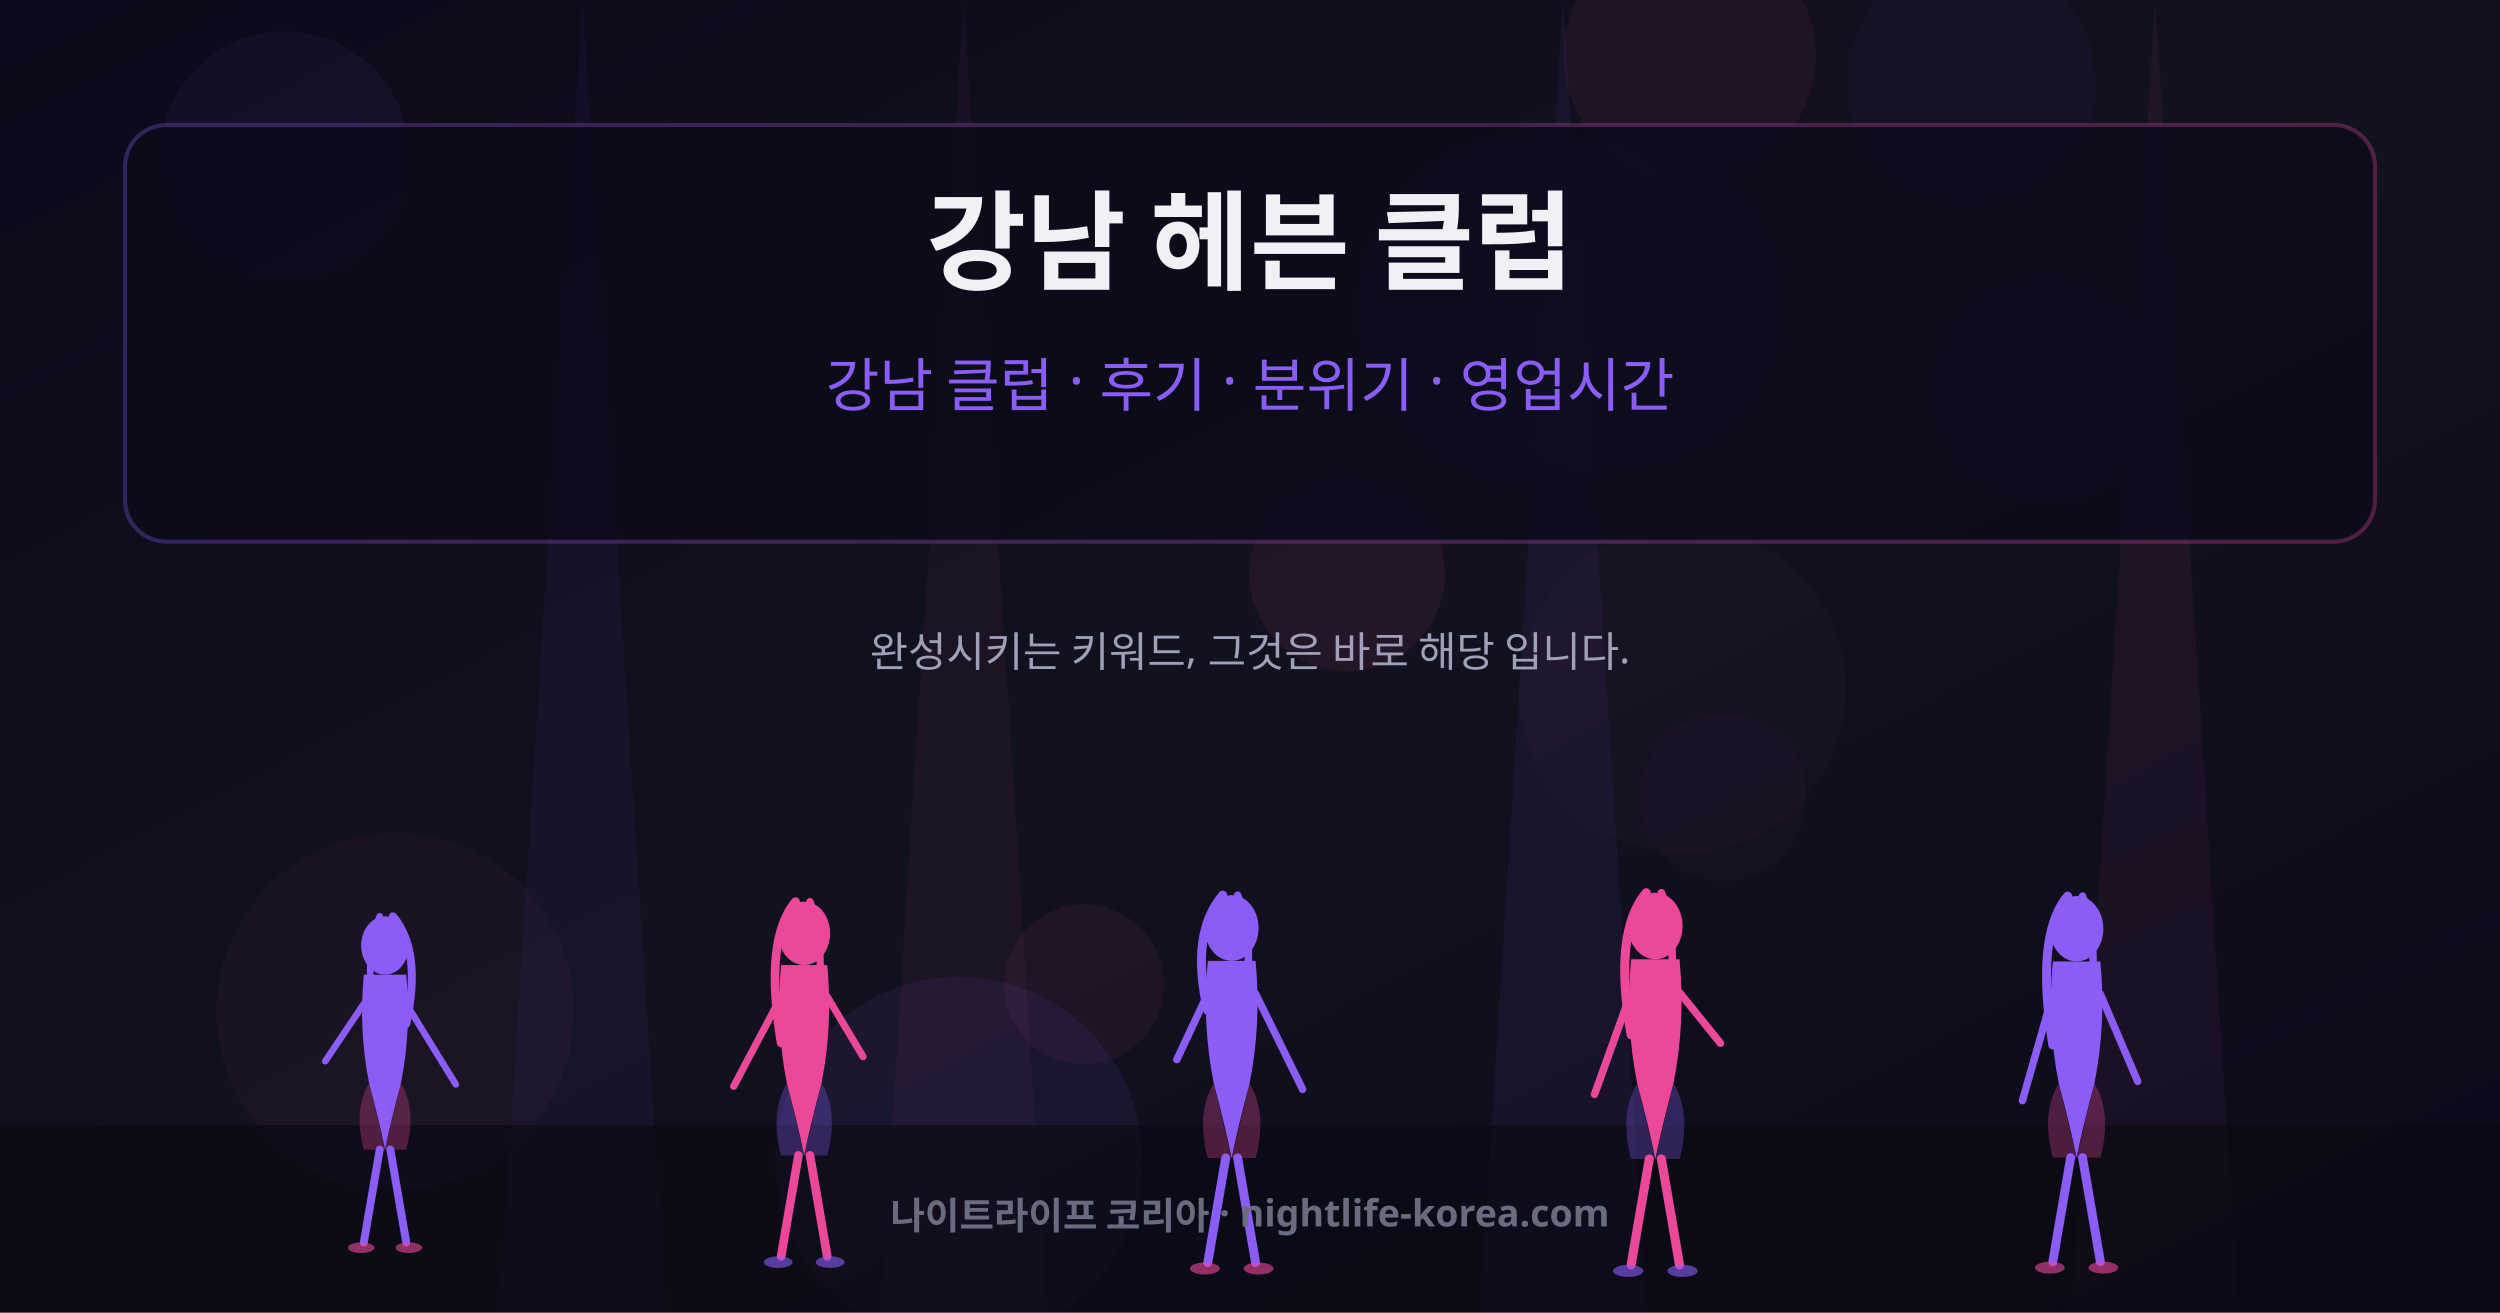
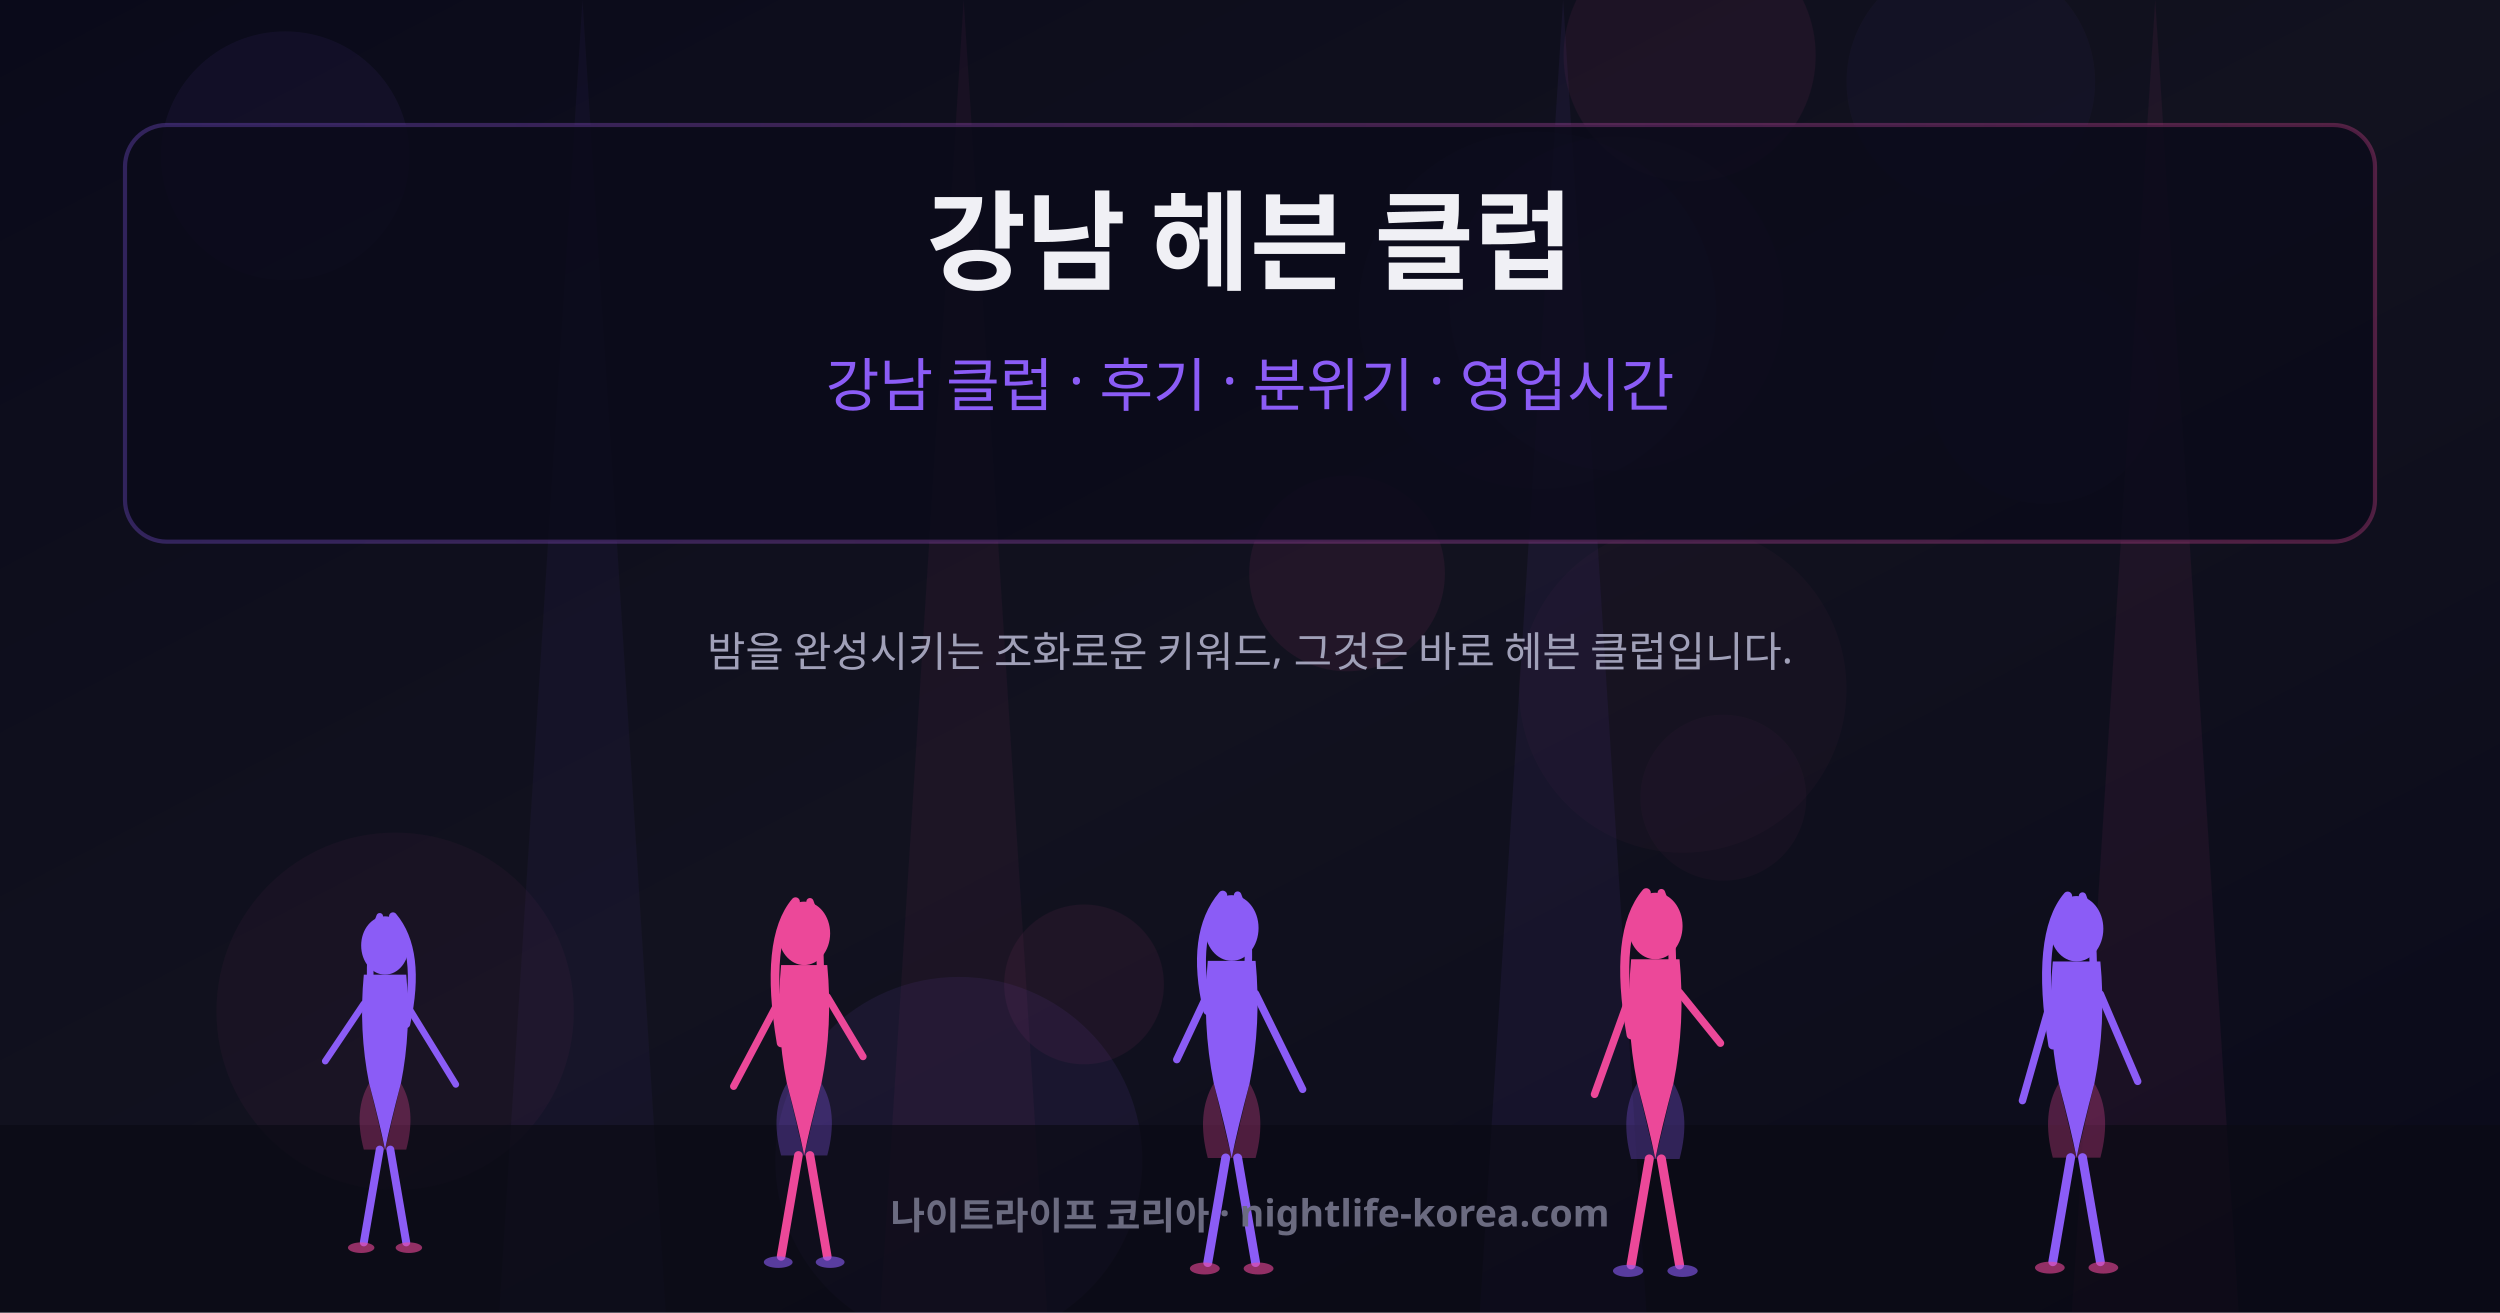
<svg xmlns="http://www.w3.org/2000/svg" viewBox="0 0 1200 630" width="1200" height="630">
  <defs>
    <linearGradient id="ogbg" x1="0%" y1="0%" x2="100%" y2="100%">
      <stop offset="0%" style="stop-color:#0a0a1a" />
      <stop offset="50%" style="stop-color:#12121f" />
      <stop offset="100%" style="stop-color:#0a0a1a" />
    </linearGradient>
    <linearGradient id="ogtxt" x1="0%" y1="0%" x2="100%" y2="0%">
      <stop offset="0%" style="stop-color:#8b5cf6" />
      <stop offset="100%" style="stop-color:#ec4899" />
    </linearGradient>
  </defs>
  <rect width="1200" height="630" fill="url(#ogbg)" />
  <polygon points="279.593,0 239.593,630 319.593,630" fill="#8b5cf6" opacity="0.046" />
  <polygon points="462.56,0 422.56,630 502.56,630" fill="#ec4899" opacity="0.052" />
  <polygon points="750.29,0 710.29,630 790.29,630" fill="#8b5cf6" opacity="0.068" />
  <polygon points="1034.501,0 994.501,630 1074.501,630" fill="#ec4899" opacity="0.063" />
  <circle cx="520.338" cy="472.518" r="38.35" fill="#ec4899" opacity="0.063" />
  <circle cx="136.89" cy="74.768" r="59.691" fill="#8b5cf6" opacity="0.059" />
  <circle cx="646.579" cy="275.239" r="46.979" fill="#ec4899" opacity="0.074" />
  <circle cx="827.203" cy="382.896" r="39.809" fill="#ec4899" opacity="0.035" />
  <circle cx="807.739" cy="330.716" r="78.571" fill="#ec4899" opacity="0.031" />
  <circle cx="460.224" cy="557.028" r="88.101" fill="#8b5cf6" opacity="0.08" />
  <circle cx="946.002" cy="39.27" r="59.666" fill="#8b5cf6" opacity="0.033" />
  <circle cx="981.228" cy="186.816" r="54.842" fill="#8b5cf6" opacity="0.037" />
  <circle cx="189.669" cy="485.427" r="85.758" fill="#ec4899" opacity="0.042" />
  <circle cx="738.03" cy="149.025" r="85.721" fill="#8b5cf6" opacity="0.05" />
  <circle cx="811.033" cy="26.64" r="60.511" fill="#ec4899" opacity="0.064" />
  <circle cx="775.989" cy="145.77" r="80.229" fill="#8b5cf6" opacity="0.058" />
  <rect x="0" y="540" width="1200" height="90" fill="#0a0a14" opacity="0.7" />
  <g transform="translate(184.8123,520) scale(1.272407)">
    <ellipse cx="0" cy="-52" rx="9" ry="11" fill="#8b5cf6" />
    <path d="M3,-63 Q14,-50 8,-22.363" stroke="#8b5cf6" stroke-width="3" fill="none" stroke-linecap="round" />
    <path d="M-2,-63 Q-8,-48 -4,-25.363" stroke="#8b5cf6" stroke-width="2.5" fill="none" stroke-linecap="round" />
    <path d="M-8,-41 Q-10,-20 -6,0 Q-2,15 0,25 Q2,15 6,0 Q10,-20 8,-41 Z" fill="#8b5cf6" />
    <path d="M-6,0 Q-12,10 -8,25 L0,25 Z" fill="#ec4899" opacity="0.3" />
    <path d="M6,0 Q12,10 8,25 L0,25 Z" fill="#ec4899" opacity="0.3" />
    <line x1="-2" y1="25" x2="-8" y2="60" stroke="#8b5cf6" stroke-width="3" stroke-linecap="round" />
    <line x1="2" y1="25" x2="8" y2="60" stroke="#8b5cf6" stroke-width="3" stroke-linecap="round" />
    <ellipse cx="-9" cy="62" rx="5" ry="2" fill="#ec4899" opacity="0.6" />
    <ellipse cx="9" cy="62" rx="5" ry="2" fill="#ec4899" opacity="0.6" />
    <line x1="-8" y1="-30" x2="-22.55" y2="-8.374" stroke="#8b5cf6" stroke-width="2.5" stroke-linecap="round" />
    <line x1="8" y1="-30" x2="26.703" y2="0.408" stroke="#8b5cf6" stroke-width="2.5" stroke-linecap="round" />
  </g>
  <g transform="translate(386.0048,520) scale(1.384362)">
    <ellipse cx="0" cy="-52" rx="9" ry="11" fill="#ec4899" />
    <path d="M-3,-63 Q-14,-50 -8,-13.996" stroke="#ec4899" stroke-width="3" fill="none" stroke-linecap="round" />
    <path d="M2,-63 Q8,-48 4,-16.996" stroke="#ec4899" stroke-width="2.5" fill="none" stroke-linecap="round" />
    <path d="M-8,-41 Q-10,-20 -6,0 Q-2,15 0,25 Q2,15 6,0 Q10,-20 8,-41 Z" fill="#ec4899" />
    <path d="M-6,0 Q-12,10 -8,25 L0,25 Z" fill="#8b5cf6" opacity="0.3" />
    <path d="M6,0 Q12,10 8,25 L0,25 Z" fill="#8b5cf6" opacity="0.3" />
    <line x1="-2" y1="25" x2="-8" y2="60" stroke="#ec4899" stroke-width="3" stroke-linecap="round" />
    <line x1="2" y1="25" x2="8" y2="60" stroke="#ec4899" stroke-width="3" stroke-linecap="round" />
    <ellipse cx="-9" cy="62" rx="5" ry="2" fill="#8b5cf6" opacity="0.6" />
    <ellipse cx="9" cy="62" rx="5" ry="2" fill="#8b5cf6" opacity="0.6" />
    <line x1="-8" y1="-30" x2="-24.455" y2="1.041" stroke="#ec4899" stroke-width="2.5" stroke-linecap="round" />
    <line x1="8" y1="-30" x2="20.4" y2="-9.267" stroke="#ec4899" stroke-width="2.5" stroke-linecap="round" />
  </g>
  <g transform="translate(591.204,520) scale(1.433733)">
    <ellipse cx="0" cy="-52" rx="9" ry="11" fill="#8b5cf6" />
    <path d="M-3,-63 Q-14,-50 -8,-24.333" stroke="#8b5cf6" stroke-width="3" fill="none" stroke-linecap="round" />
    <path d="M2,-63 Q8,-48 4,-27.333" stroke="#8b5cf6" stroke-width="2.5" fill="none" stroke-linecap="round" />
    <path d="M-8,-41 Q-10,-20 -6,0 Q-2,15 0,25 Q2,15 6,0 Q10,-20 8,-41 Z" fill="#8b5cf6" />
    <path d="M-6,0 Q-12,10 -8,25 L0,25 Z" fill="#ec4899" opacity="0.3" />
    <path d="M6,0 Q12,10 8,25 L0,25 Z" fill="#ec4899" opacity="0.3" />
    <line x1="-2" y1="25" x2="-8" y2="60" stroke="#8b5cf6" stroke-width="3" stroke-linecap="round" />
    <line x1="2" y1="25" x2="8" y2="60" stroke="#8b5cf6" stroke-width="3" stroke-linecap="round" />
    <ellipse cx="-9" cy="62" rx="5" ry="2" fill="#ec4899" opacity="0.6" />
    <ellipse cx="9" cy="62" rx="5" ry="2" fill="#ec4899" opacity="0.6" />
    <line x1="-8" y1="-30" x2="-18.378" y2="-7.95" stroke="#8b5cf6" stroke-width="2.5" stroke-linecap="round" />
    <line x1="8" y1="-30" x2="23.751" y2="2.003" stroke="#8b5cf6" stroke-width="2.5" stroke-linecap="round" />
  </g>
  <g transform="translate(794.5582,520) scale(1.452192)">
    <ellipse cx="0" cy="-52" rx="9" ry="11" fill="#ec4899" />
    <path d="M-3,-63 Q-14,-50 -8,-16.035" stroke="#ec4899" stroke-width="3" fill="none" stroke-linecap="round" />
    <path d="M2,-63 Q8,-48 4,-19.035" stroke="#ec4899" stroke-width="2.5" fill="none" stroke-linecap="round" />
    <path d="M-8,-41 Q-10,-20 -6,0 Q-2,15 0,25 Q2,15 6,0 Q10,-20 8,-41 Z" fill="#ec4899" />
    <path d="M-6,0 Q-12,10 -8,25 L0,25 Z" fill="#8b5cf6" opacity="0.3" />
    <path d="M6,0 Q12,10 8,25 L0,25 Z" fill="#8b5cf6" opacity="0.3" />
    <line x1="-2" y1="25" x2="-8" y2="60" stroke="#ec4899" stroke-width="3" stroke-linecap="round" />
    <line x1="2" y1="25" x2="8" y2="60" stroke="#ec4899" stroke-width="3" stroke-linecap="round" />
    <ellipse cx="-9" cy="62" rx="5" ry="2" fill="#8b5cf6" opacity="0.6" />
    <ellipse cx="9" cy="62" rx="5" ry="2" fill="#8b5cf6" opacity="0.6" />
    <line x1="-8" y1="-30" x2="-20.086" y2="3.617" stroke="#ec4899" stroke-width="2.5" stroke-linecap="round" />
    <line x1="8" y1="-30" x2="21.509" y2="-13.282" stroke="#ec4899" stroke-width="2.5" stroke-linecap="round" />
  </g>
  <g transform="translate(996.7607,520) scale(1.426932)">
    <ellipse cx="0" cy="-52" rx="9" ry="11" fill="#8b5cf6" />
    <path d="M-3,-63 Q-14,-50 -8,-12.89" stroke="#8b5cf6" stroke-width="3" fill="none" stroke-linecap="round" />
    <path d="M2,-63 Q8,-48 4,-15.89" stroke="#8b5cf6" stroke-width="2.5" fill="none" stroke-linecap="round" />
    <path d="M-8,-41 Q-10,-20 -6,0 Q-2,15 0,25 Q2,15 6,0 Q10,-20 8,-41 Z" fill="#8b5cf6" />
    <path d="M-6,0 Q-12,10 -8,25 L0,25 Z" fill="#ec4899" opacity="0.3" />
    <path d="M6,0 Q12,10 8,25 L0,25 Z" fill="#ec4899" opacity="0.3" />
    <line x1="-2" y1="25" x2="-8" y2="60" stroke="#8b5cf6" stroke-width="3" stroke-linecap="round" />
    <line x1="2" y1="25" x2="8" y2="60" stroke="#8b5cf6" stroke-width="3" stroke-linecap="round" />
    <ellipse cx="-9" cy="62" rx="5" ry="2" fill="#ec4899" opacity="0.6" />
    <ellipse cx="9" cy="62" rx="5" ry="2" fill="#ec4899" opacity="0.6" />
    <line x1="-8" y1="-30" x2="-18.215" y2="5.817" stroke="#8b5cf6" stroke-width="2.5" stroke-linecap="round" />
    <line x1="8" y1="-30" x2="20.56" y2="-0.664" stroke="#8b5cf6" stroke-width="2.5" stroke-linecap="round" />
  </g>
  <rect x="60" y="60" width="1080" height="200" rx="20" fill="#0a0a1a" opacity="0.85" />
  <rect x="60" y="60" width="1080" height="200" rx="20" fill="none" stroke="url(#ogtxt)" stroke-width="2" opacity="0.3" />
  <text x="600" y="135" text-anchor="middle" font-family="'Noto Sans KR',sans-serif" font-size="52" font-weight="800" fill="#f0f0f5">강남 헤븐 클럽</text>
  <text x="600" y="195" text-anchor="middle" font-family="'Noto Sans KR',sans-serif" font-size="28" font-weight="500" fill="#8b5cf6">강남 클럽 · 후기 · 분위기 · 영업시간</text>
  <rect x="60" y="290" width="auto" height="40" rx="20" fill="#8b5cf6" opacity="0.15" />
-   <text x="600" y="320" text-anchor="middle" font-family="'Noto Sans KR',sans-serif" font-size="20" fill="#a0a0b8">완성시키는 키워드, 그것은 바로 해당 입니다.</text>
+   <text x="600" y="320" text-anchor="middle" font-family="'Noto Sans KR',sans-serif" font-size="20" fill="#a0a0b8">밤을 완성시키는 조화로운 키워드, 그것은 바로 헤븐 클럽입니다.</text>
  <text x="600" y="590" text-anchor="middle" font-family="'Noto Sans KR',sans-serif" font-size="18" font-weight="600" fill="#6b6b80">나이트라이프 코리아 · nightlife-korea.com</text>
</svg>
